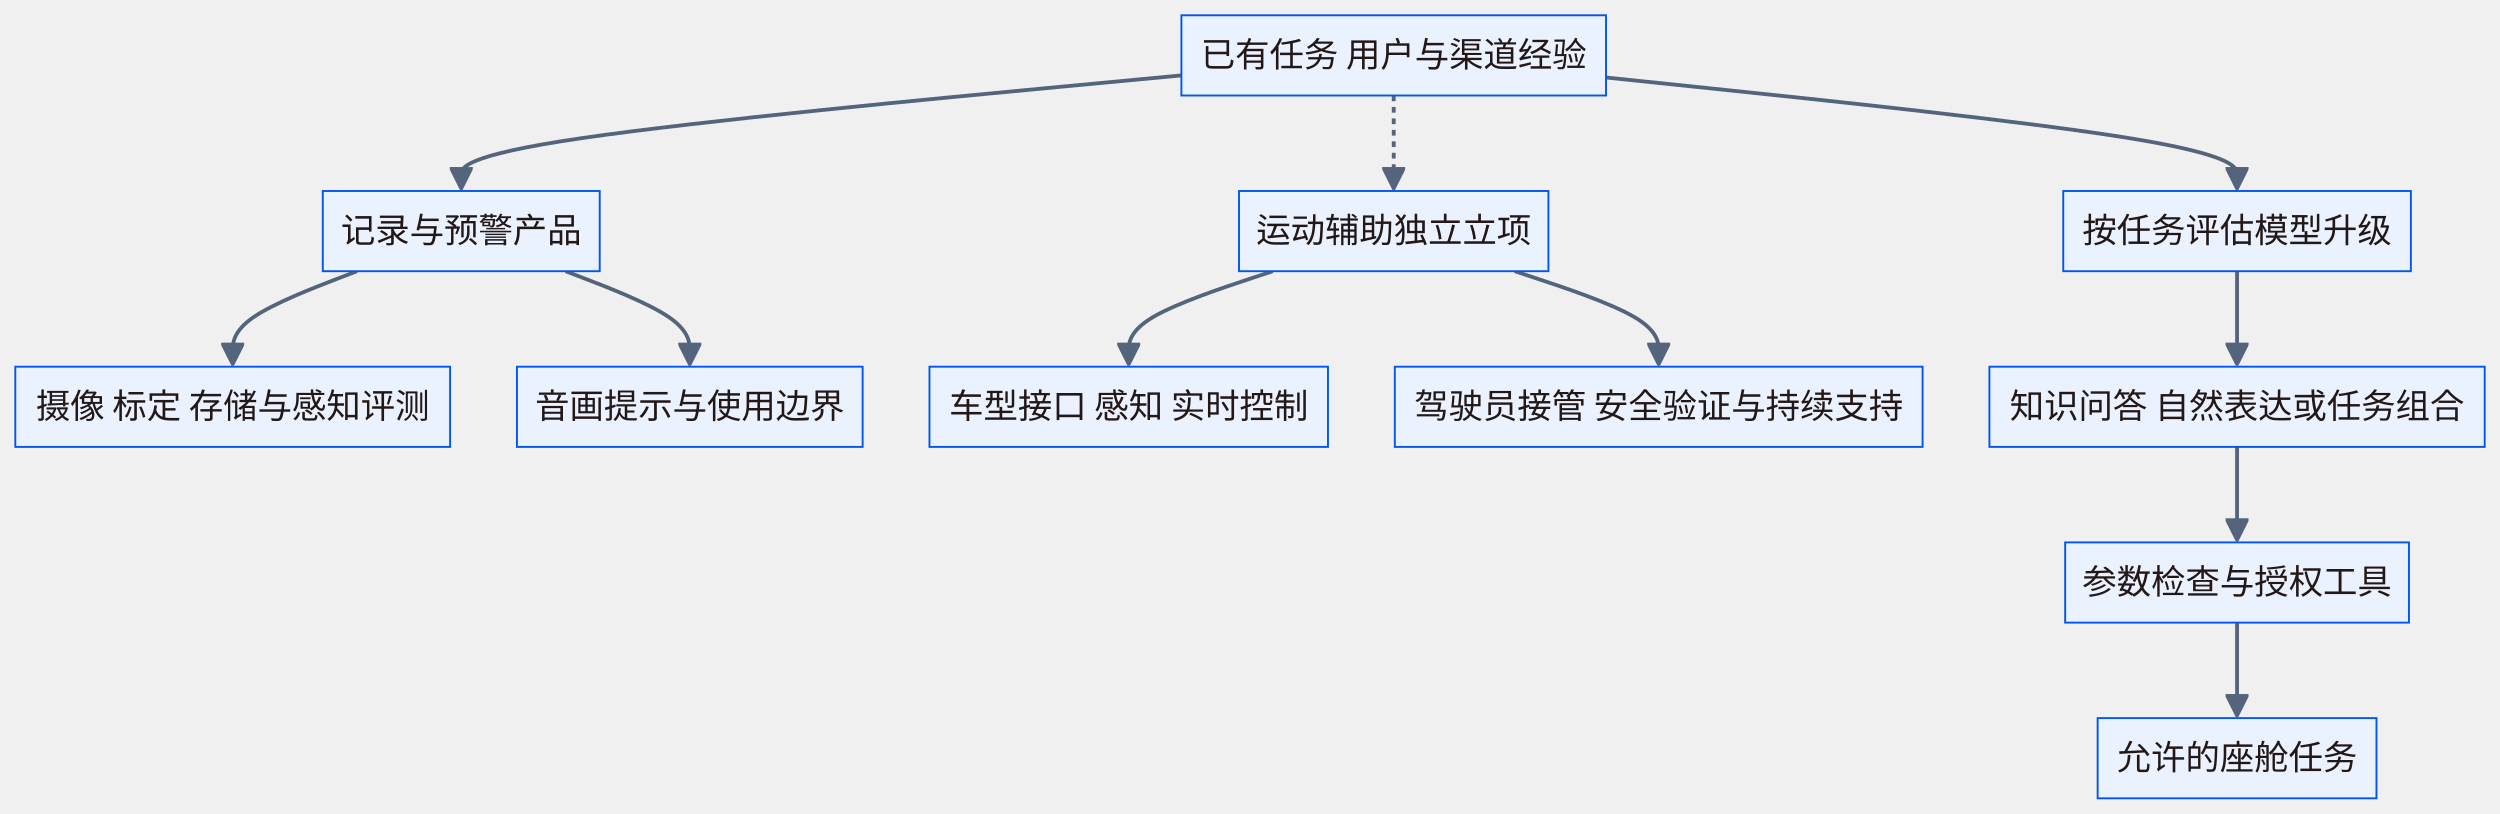
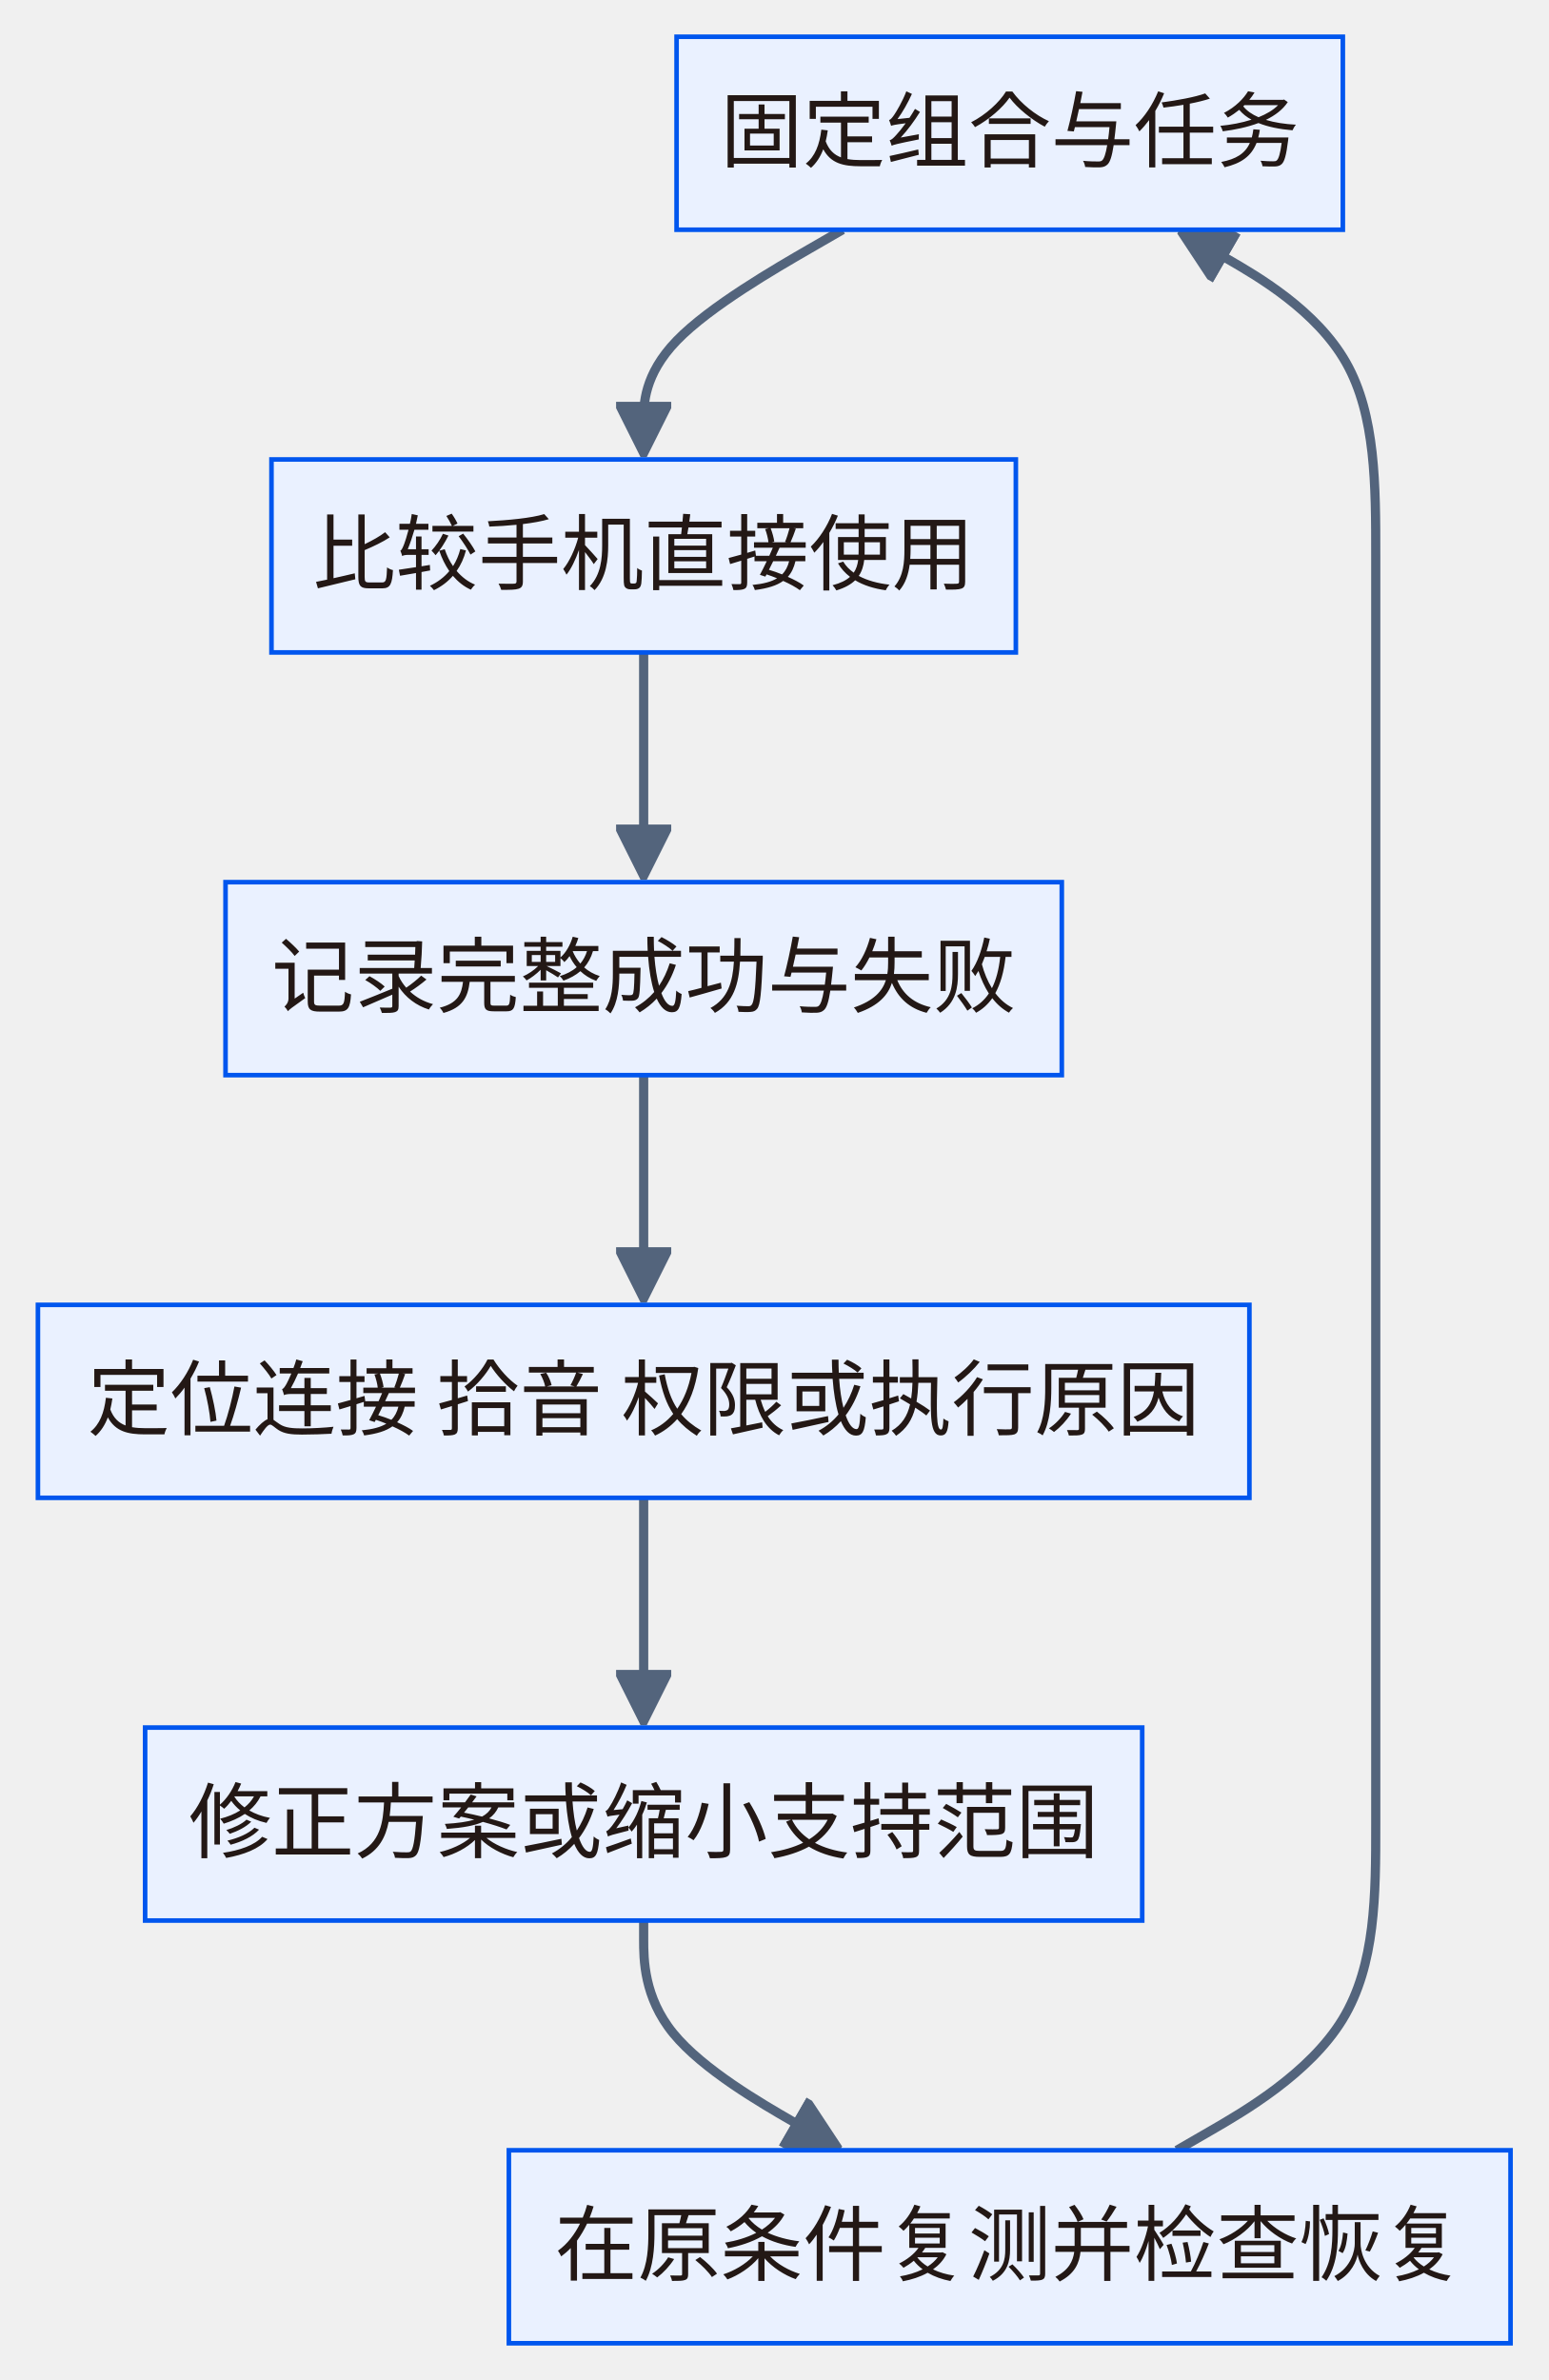
- <svg xmlns="http://www.w3.org/2000/svg" aria-roledescription="flowchart-v2" role="graphics-document document" viewBox="-8 -8 1308.967 426" height="426" width="1309" id="researchFigure8">
+ <svg xmlns="http://www.w3.org/2000/svg" aria-roledescription="flowchart-v2" role="graphics-document document" viewBox="-8 -8 336.492 518" height="518" width="337" id="researchFigure8">
  <style>#researchFigure8{font-family:Microsoft YaHei,PingFang SC,sans-serif;font-size:18px;fill:#231815;}#researchFigure8 .error-icon{fill:#F4F7FC;}#researchFigure8 .error-text{fill:#0b0803;stroke:#0b0803;}#researchFigure8 .edge-thickness-normal{stroke-width:2px;}#researchFigure8 .edge-thickness-thick{stroke-width:3.5px;}#researchFigure8 .edge-pattern-solid{stroke-dasharray:0;}#researchFigure8 .edge-pattern-dashed{stroke-dasharray:3;}#researchFigure8 .edge-pattern-dotted{stroke-dasharray:2;}#researchFigure8 .marker{fill:#53647C;stroke:#53647C;}#researchFigure8 .marker.cross{stroke:#53647C;}#researchFigure8 svg{font-family:Microsoft YaHei,PingFang SC,sans-serif;font-size:18px;}#researchFigure8 .label{font-family:Microsoft YaHei,PingFang SC,sans-serif;color:#231815;}#researchFigure8 .cluster-label text{fill:#0b0803;}#researchFigure8 .cluster-label span,#researchFigure8 p{color:#0b0803;}#researchFigure8 .label text,#researchFigure8 span,#researchFigure8 p{fill:#231815;color:#231815;}#researchFigure8 .node rect,#researchFigure8 .node circle,#researchFigure8 .node ellipse,#researchFigure8 .node polygon,#researchFigure8 .node path{fill:#EAF1FF;stroke:#0056EE;stroke-width:1px;}#researchFigure8 .flowchart-label text{text-anchor:middle;}#researchFigure8 .node .katex path{fill:#000;stroke:#000;stroke-width:1px;}#researchFigure8 .node .label{text-align:center;}#researchFigure8 .node.clickable{cursor:pointer;}#researchFigure8 .arrowheadPath{fill:#0b0b0b;}#researchFigure8 .edgePath .path{stroke:#53647C;stroke-width:2.0px;}#researchFigure8 .flowchart-link{stroke:#53647C;fill:none;}#researchFigure8 .edgeLabel{background-color:#FFFFFF;text-align:center;}#researchFigure8 .edgeLabel rect{opacity:0.5;background-color:#FFFFFF;fill:#FFFFFF;}#researchFigure8 .labelBkg{background-color:rgba(255, 255, 255, 0.5);}#researchFigure8 .cluster rect{fill:#F8FAFF;stroke:#AABDE0;stroke-width:1px;}#researchFigure8 .cluster text{fill:#0b0803;}#researchFigure8 .cluster span,#researchFigure8 p{color:#0b0803;}#researchFigure8 div.mermaidTooltip{position:absolute;text-align:center;max-width:200px;padding:2px;font-family:Microsoft YaHei,PingFang SC,sans-serif;font-size:12px;background:#F4F7FC;border:1px solid hsl(217.5, 17.143%, 87.255%);border-radius:2px;pointer-events:none;z-index:100;}#researchFigure8 .flowchartTitleText{text-anchor:middle;font-size:18px;fill:#231815;}#researchFigure8 :root{--mermaid-font-family:Microsoft YaHei,PingFang SC,sans-serif;}</style>
  <g>
    <marker orient="auto" markerHeight="12" markerWidth="12" markerUnits="userSpaceOnUse" refY="5" refX="6" viewBox="0 0 10 10" class="marker flowchart" id="researchFigure8_flowchart-pointEnd">
      <path style="stroke-width: 1; stroke-dasharray: 1, 0;" class="arrowMarkerPath" d="M 0 0 L 10 5 L 0 10 z" />
    </marker>
    <marker orient="auto" markerHeight="12" markerWidth="12" markerUnits="userSpaceOnUse" refY="5" refX="4.5" viewBox="0 0 10 10" class="marker flowchart" id="researchFigure8_flowchart-pointStart">
      <path style="stroke-width: 1; stroke-dasharray: 1, 0;" class="arrowMarkerPath" d="M 0 5 L 10 10 L 10 0 z" />
    </marker>
    <marker orient="auto" markerHeight="11" markerWidth="11" markerUnits="userSpaceOnUse" refY="5" refX="11" viewBox="0 0 10 10" class="marker flowchart" id="researchFigure8_flowchart-circleEnd">
      <circle style="stroke-width: 1; stroke-dasharray: 1, 0;" class="arrowMarkerPath" r="5" cy="5" cx="5" />
    </marker>
    <marker orient="auto" markerHeight="11" markerWidth="11" markerUnits="userSpaceOnUse" refY="5" refX="-1" viewBox="0 0 10 10" class="marker flowchart" id="researchFigure8_flowchart-circleStart">
      <circle style="stroke-width: 1; stroke-dasharray: 1, 0;" class="arrowMarkerPath" r="5" cy="5" cx="5" />
    </marker>
    <marker orient="auto" markerHeight="11" markerWidth="11" markerUnits="userSpaceOnUse" refY="5.2" refX="12" viewBox="0 0 11 11" class="marker cross flowchart" id="researchFigure8_flowchart-crossEnd">
      <path style="stroke-width: 2; stroke-dasharray: 1, 0;" class="arrowMarkerPath" d="M 1,1 l 9,9 M 10,1 l -9,9" />
    </marker>
    <marker orient="auto" markerHeight="11" markerWidth="11" markerUnits="userSpaceOnUse" refY="5.2" refX="-1" viewBox="0 0 11 11" class="marker cross flowchart" id="researchFigure8_flowchart-crossStart">
      <path style="stroke-width: 2; stroke-dasharray: 1, 0;" class="arrowMarkerPath" d="M 1,1 l 9,9 M 10,1 l -9,9" />
    </marker>
    <g class="root">
      <g class="clusters" />
      <g class="edgePaths">
-         <path marker-end="url(#researchFigure8_flowchart-pointEnd)" style="fill:none;" class="edge-thickness-normal edge-pattern-solid flowchart-link LS-A LE-B" id="L-A-B-0" d="M610.567,31.473L547.722,37.394C484.876,43.316,359.184,55.158,296.338,64.362C233.492,73.567,233.492,80.133,233.492,83.417L233.492,86.7" />
-         <path marker-end="url(#researchFigure8_flowchart-pointEnd)" style="fill:none;" class="edge-thickness-normal edge-pattern-solid flowchart-link LS-B LE-B1" id="L-B-B1-0" d="M178.863,134L168.024,138.167C157.185,142.333,135.506,150.667,124.667,158.117C113.828,165.567,113.828,172.133,113.828,175.417L113.828,178.7" />
-         <path marker-end="url(#researchFigure8_flowchart-pointEnd)" style="fill:none;" class="edge-thickness-normal edge-pattern-solid flowchart-link LS-B LE-B2" id="L-B-B2-0" d="M288.121,134L298.961,138.167C309.8,142.333,331.478,150.667,342.317,158.117C353.156,165.567,353.156,172.133,353.156,175.417L353.156,178.7" />
-         <path marker-end="url(#researchFigure8_flowchart-pointEnd)" style="fill:none;stroke-width:2px;stroke-dasharray:3;" class="edge-thickness-normal edge-pattern-dotted flowchart-link LS-A LE-C" id="L-A-C-0" d="M721.73,42L721.73,46.167C721.73,50.333,721.73,58.667,721.73,66.117C721.73,73.567,721.73,80.133,721.73,83.417L721.73,86.7" />
-         <path marker-end="url(#researchFigure8_flowchart-pointEnd)" style="fill:none;" class="edge-thickness-normal edge-pattern-solid flowchart-link LS-C LE-C1" id="L-C-C1-0" d="M658.39,134L645.822,138.167C633.255,142.333,608.12,150.667,595.552,158.117C582.984,165.567,582.984,172.133,582.984,175.417L582.984,178.7" />
-         <path marker-end="url(#researchFigure8_flowchart-pointEnd)" style="fill:none;" class="edge-thickness-normal edge-pattern-solid flowchart-link LS-C LE-C2" id="L-C-C2-0" d="M785.071,134L797.639,138.167C810.206,142.333,835.341,150.667,847.909,158.117C860.477,165.567,860.477,172.133,860.477,175.417L860.477,178.7" />
-         <path marker-end="url(#researchFigure8_flowchart-pointEnd)" style="fill:none;" class="edge-thickness-normal edge-pattern-solid flowchart-link LS-A LE-D" id="L-A-D-0" d="M832.894,32.58L887.962,38.317C943.03,44.053,1053.167,55.527,1108.235,64.547C1163.304,73.567,1163.304,80.133,1163.304,83.417L1163.304,86.7" />
-         <path marker-end="url(#researchFigure8_flowchart-pointEnd)" style="fill:none;" class="edge-thickness-normal edge-pattern-solid flowchart-link LS-D LE-D1" id="L-D-D1-0" d="M1163.304,134L1163.304,138.167C1163.304,142.333,1163.304,150.667,1163.304,158.117C1163.304,165.567,1163.304,172.133,1163.304,175.417L1163.304,178.7" />
-         <path marker-end="url(#researchFigure8_flowchart-pointEnd)" style="fill:none;" class="edge-thickness-normal edge-pattern-solid flowchart-link LS-D1 LE-E" id="L-D1-E-0" d="M1163.304,226L1163.304,230.167C1163.304,234.333,1163.304,242.667,1163.304,250.117C1163.304,257.567,1163.304,264.133,1163.304,267.417L1163.304,270.7" />
-         <path marker-end="url(#researchFigure8_flowchart-pointEnd)" style="fill:none;" class="edge-thickness-normal edge-pattern-solid flowchart-link LS-E LE-F" id="L-E-F-0" d="M1163.304,318L1163.304,322.167C1163.304,326.333,1163.304,334.667,1163.304,342.117C1163.304,349.567,1163.304,356.133,1163.304,359.417L1163.304,362.7" />
+         <path marker-end="url(#researchFigure8_flowchart-pointEnd)" style="fill:none;" class="edge-thickness-normal edge-pattern-solid flowchart-link LS-A LE-B" id="L-A-B-0" d="M175.124,42L167.908,46.167C160.692,50.333,146.26,58.667,139.044,66.117C131.828,73.567,131.828,80.133,131.828,83.417L131.828,86.7" />
+         <path marker-end="url(#researchFigure8_flowchart-pointEnd)" style="fill:none;" class="edge-thickness-normal edge-pattern-solid flowchart-link LS-B LE-C" id="L-B-C-0" d="M131.828,134L131.828,138.167C131.828,142.333,131.828,150.667,131.828,158.117C131.828,165.567,131.828,172.133,131.828,175.417L131.828,178.7" />
+         <path marker-end="url(#researchFigure8_flowchart-pointEnd)" style="fill:none;" class="edge-thickness-normal edge-pattern-solid flowchart-link LS-C LE-D" id="L-C-D-0" d="M131.828,226L131.828,230.167C131.828,234.333,131.828,242.667,131.828,250.117C131.828,257.567,131.828,264.133,131.828,267.417L131.828,270.7" />
+         <path marker-end="url(#researchFigure8_flowchart-pointEnd)" style="fill:none;" class="edge-thickness-normal edge-pattern-solid flowchart-link LS-D LE-E" id="L-D-E-0" d="M131.828,318L131.828,322.167C131.828,326.333,131.828,334.667,131.828,342.117C131.828,349.567,131.828,356.133,131.828,359.417L131.828,362.7" />
+         <path marker-end="url(#researchFigure8_flowchart-pointEnd)" style="fill:none;" class="edge-thickness-normal edge-pattern-solid flowchart-link LS-E LE-F" id="L-E-F-0" d="M131.828,410L131.828,414.167C131.828,418.333,131.828,426.667,138.279,434.558C144.73,442.45,157.632,449.9,164.083,453.625L170.534,457.35" />
+         <path marker-end="url(#researchFigure8_flowchart-pointEnd)" style="fill:none;" class="edge-thickness-normal edge-pattern-solid flowchart-link LS-F LE-A" id="L-F-A-0" d="M247.861,460L255.077,455.833C262.292,451.667,276.724,443.333,283.94,431.5C291.156,419.667,291.156,404.333,291.156,389C291.156,373.667,291.156,358.333,291.156,343C291.156,327.667,291.156,312.333,291.156,297C291.156,281.667,291.156,266.333,291.156,251C291.156,235.667,291.156,220.333,291.156,205C291.156,189.667,291.156,174.333,291.156,159C291.156,143.667,291.156,128.333,291.156,113C291.156,97.667,291.156,82.333,284.705,70.942C278.254,59.55,265.352,52.1,258.901,48.375L252.45,44.65" />
      </g>
      <g class="edgeLabels">
        <g class="edgeLabel">
          <g transform="translate(0, 0)" class="label">
            <rect height="0" width="0" ry="0" rx="0" />
            <text style="">
              <tspan class="row" x="0" dy="1em" xml:space="preserve" />
            </text>
          </g>
        </g>
        <g class="edgeLabel">
          <g transform="translate(0, 0)" class="label">
            <rect height="0" width="0" ry="0" rx="0" />
            <text style="">
              <tspan class="row" x="0" dy="1em" xml:space="preserve" />
            </text>
          </g>
        </g>
        <g class="edgeLabel">
          <g transform="translate(0, 0)" class="label">
            <rect height="0" width="0" ry="0" rx="0" />
            <text style="">
              <tspan class="row" x="0" dy="1em" xml:space="preserve" />
            </text>
          </g>
        </g>
        <g class="edgeLabel">
          <g transform="translate(0, 0)" class="label">
            <rect height="0" width="0" ry="0" rx="0" />
            <text style="">
              <tspan class="row" x="0" dy="1em" xml:space="preserve" />
            </text>
          </g>
        </g>
        <g class="edgeLabel">
          <g transform="translate(0, 0)" class="label">
            <rect height="0" width="0" ry="0" rx="0" />
            <text style="">
              <tspan class="row" x="0" dy="1em" xml:space="preserve" />
            </text>
          </g>
        </g>
        <g class="edgeLabel">
          <g transform="translate(0, 0)" class="label">
            <rect height="0" width="0" ry="0" rx="0" />
            <text style="">
              <tspan class="row" x="0" dy="1em" xml:space="preserve" />
            </text>
          </g>
        </g>
-         <g class="edgeLabel">
-           <g transform="translate(0, 0)" class="label">
-             <rect height="0" width="0" ry="0" rx="0" />
-             <text style="">
-               <tspan class="row" x="0" dy="1em" xml:space="preserve" />
-             </text>
-           </g>
-         </g>
-         <g class="edgeLabel">
-           <g transform="translate(0, 0)" class="label">
-             <rect height="0" width="0" ry="0" rx="0" />
-             <text style="">
-               <tspan class="row" x="0" dy="1em" xml:space="preserve" />
-             </text>
-           </g>
-         </g>
-         <g class="edgeLabel">
-           <g transform="translate(0, 0)" class="label">
-             <rect height="0" width="0" ry="0" rx="0" />
-             <text style="">
-               <tspan class="row" x="0" dy="1em" xml:space="preserve" />
-             </text>
-           </g>
-         </g>
-         <g class="edgeLabel">
-           <g transform="translate(0, 0)" class="label">
-             <rect height="0" width="0" ry="0" rx="0" />
-             <text style="">
-               <tspan class="row" x="0" dy="1em" xml:space="preserve" />
-             </text>
-           </g>
-         </g>
      </g>
      <g class="nodes">
-         <g transform="translate(721.7305, 21)" data-id="A" data-node="true" id="flowchart-A-427" class="node default default flowchart-label">
-           <rect height="42" width="222.326" y="-21" x="-111.163" ry="0" rx="0" style="" class="basic label-container" />
-           <g transform="translate(0, -12)" style="" class="label">
-             <rect />
-             <text style="">
-               <tspan class="row" x="0" dy="1em" xml:space="preserve">已有任务 用户与渠道经验</tspan>
-             </text>
-           </g>
-         </g>
-         <g transform="translate(233.4922, 113)" data-id="B" data-node="true" id="flowchart-B-428" class="node default default flowchart-label">
+         <g transform="translate(211.4922, 21)" data-id="A" data-node="true" id="flowchart-A-400" class="node default default flowchart-label">
          <rect height="42" width="145" y="-21" x="-72.5" ry="0" rx="0" style="" class="basic label-container" />
          <g transform="translate(0, -12)" style="" class="label">
            <rect />
            <text style="">
-               <tspan class="row" x="0" dy="1em" xml:space="preserve">记录与预警产品</tspan>
+               <tspan class="row" x="0" dy="1em" xml:space="preserve">固定组合与任务</tspan>
            </text>
          </g>
        </g>
-         <g transform="translate(113.8281, 205)" data-id="B1" data-node="true" id="flowchart-B1-430" class="node default default flowchart-label">
-           <rect height="42" width="227.656" y="-21" x="-113.828" ry="0" rx="0" style="" class="basic label-container" />
-           <g transform="translate(0, -12)" style="" class="label">
-             <rect />
-             <text style="">
-               <tspan class="row" x="0" dy="1em" xml:space="preserve">摄像 标定 存储与感知评测</tspan>
-             </text>
-           </g>
-         </g>
-         <g transform="translate(353.1562, 205)" data-id="B2" data-node="true" id="flowchart-B2-432" class="node default default flowchart-label">
-           <rect height="42" width="181" y="-21" x="-90.5" ry="0" rx="0" style="" class="basic label-container" />
-           <g transform="translate(0, -12)" style="" class="label">
-             <rect />
-             <text style="">
-               <tspan class="row" x="0" dy="1em" xml:space="preserve">音画提示与使用边界</tspan>
-             </text>
-           </g>
-         </g>
-         <g transform="translate(721.7305, 113)" data-id="C" data-node="true" id="flowchart-C-434" class="node default default flowchart-label">
+         <g transform="translate(131.8281, 113)" data-id="B" data-node="true" id="flowchart-B-401" class="node default default flowchart-label">
          <rect height="42" width="162" y="-21" x="-81" ry="0" rx="0" style="" class="basic label-container" />
          <g transform="translate(0, -12)" style="" class="label">
            <rect />
            <text style="">
-               <tspan class="row" x="0" dy="1em" xml:space="preserve">运动辅助独立立项</tspan>
+               <tspan class="row" x="0" dy="1em" xml:space="preserve">比较手机直接使用</tspan>
            </text>
          </g>
        </g>
-         <g transform="translate(582.9844, 205)" data-id="C1" data-node="true" id="flowchart-C1-436" class="node default default flowchart-label">
-           <rect height="42" width="208.656" y="-21" x="-104.328" ry="0" rx="0" style="" class="basic label-container" />
-           <g transform="translate(0, -12)" style="" class="label">
-             <rect />
-             <text style="">
-               <tspan class="row" x="0" dy="1em" xml:space="preserve">车型接口 感知 实时控制</tspan>
-             </text>
-           </g>
-         </g>
-         <g transform="translate(860.4766, 205)" data-id="C2" data-node="true" id="flowchart-C2-438" class="node default default flowchart-label">
-           <rect height="42" width="276.328" y="-21" x="-138.164" ry="0" rx="0" style="" class="basic label-container" />
-           <g transform="translate(0, -12)" style="" class="label">
-             <rect />
-             <text style="">
-               <tspan class="row" x="0" dy="1em" xml:space="preserve">驾驶员接管 安全验证与持续支持</tspan>
-             </text>
-           </g>
-         </g>
-         <g transform="translate(1163.304, 113)" data-id="D" data-node="true" id="flowchart-D-440" class="node default default flowchart-label">
+         <g transform="translate(131.8281, 205)" data-id="C" data-node="true" id="flowchart-C-403" class="node default default flowchart-label">
          <rect height="42" width="182" y="-21" x="-91" ry="0" rx="0" style="" class="basic label-container" />
          <g transform="translate(0, -12)" style="" class="label">
            <rect />
            <text style="">
-               <tspan class="row" x="0" dy="1em" xml:space="preserve">按任务评估模型升级</tspan>
+               <tspan class="row" x="0" dy="1em" xml:space="preserve">记录完整成功与失败</tspan>
            </text>
          </g>
        </g>
-         <g transform="translate(1163.304, 205)" data-id="D1" data-node="true" id="flowchart-D1-442" class="node default default flowchart-label">
-           <rect height="42" width="259.326" y="-21" x="-129.663" ry="0" rx="0" style="" class="basic label-container" />
+         <g transform="translate(131.8281, 297)" data-id="D" data-node="true" id="flowchart-D-405" class="node default default flowchart-label">
+           <rect height="42" width="263.656" y="-21" x="-131.828" ry="0" rx="0" style="" class="basic label-container" />
          <g transform="translate(0, -12)" style="" class="label">
            <rect />
            <text style="">
-               <tspan class="row" x="0" dy="1em" xml:space="preserve">知识问答 自然表达或任务组合</tspan>
+               <tspan class="row" x="0" dy="1em" xml:space="preserve">定位连接 拾音 权限或执行原因</tspan>
            </text>
          </g>
        </g>
-         <g transform="translate(1163.304, 297)" data-id="E" data-node="true" id="flowchart-E-444" class="node default default flowchart-label">
-           <rect height="42" width="180" y="-21" x="-90" ry="0" rx="0" style="" class="basic label-container" />
+         <g transform="translate(131.8281, 389)" data-id="E" data-node="true" id="flowchart-E-407" class="node default default flowchart-label">
+           <rect height="42" width="217" y="-21" x="-108.5" ry="0" rx="0" style="" class="basic label-container" />
          <g transform="translate(0, -12)" style="" class="label">
            <rect />
            <text style="">
-               <tspan class="row" x="0" dy="1em" xml:space="preserve">参数检查与授权工具</tspan>
+               <tspan class="row" x="0" dy="1em" xml:space="preserve">修正方案或缩小支持范围</tspan>
            </text>
          </g>
        </g>
-         <g transform="translate(1163.304, 389)" data-id="F" data-node="true" id="flowchart-F-446" class="node default default flowchart-label">
-           <rect height="42" width="146" y="-21" x="-73" ry="0" rx="0" style="" class="basic label-container" />
+         <g transform="translate(211.4922, 481)" data-id="F" data-node="true" id="flowchart-F-409" class="node default default flowchart-label">
+           <rect height="42" width="218" y="-21" x="-109" ry="0" rx="0" style="" class="basic label-container" />
          <g transform="translate(0, -12)" style="" class="label">
            <rect />
            <text style="">
-               <tspan class="row" x="0" dy="1em" xml:space="preserve">允许的座舱任务</tspan>
+               <tspan class="row" x="0" dy="1em" xml:space="preserve">在原条件复测并检查恢复</tspan>
            </text>
          </g>
        </g>
      </g>
    </g>
  </g>
</svg>
